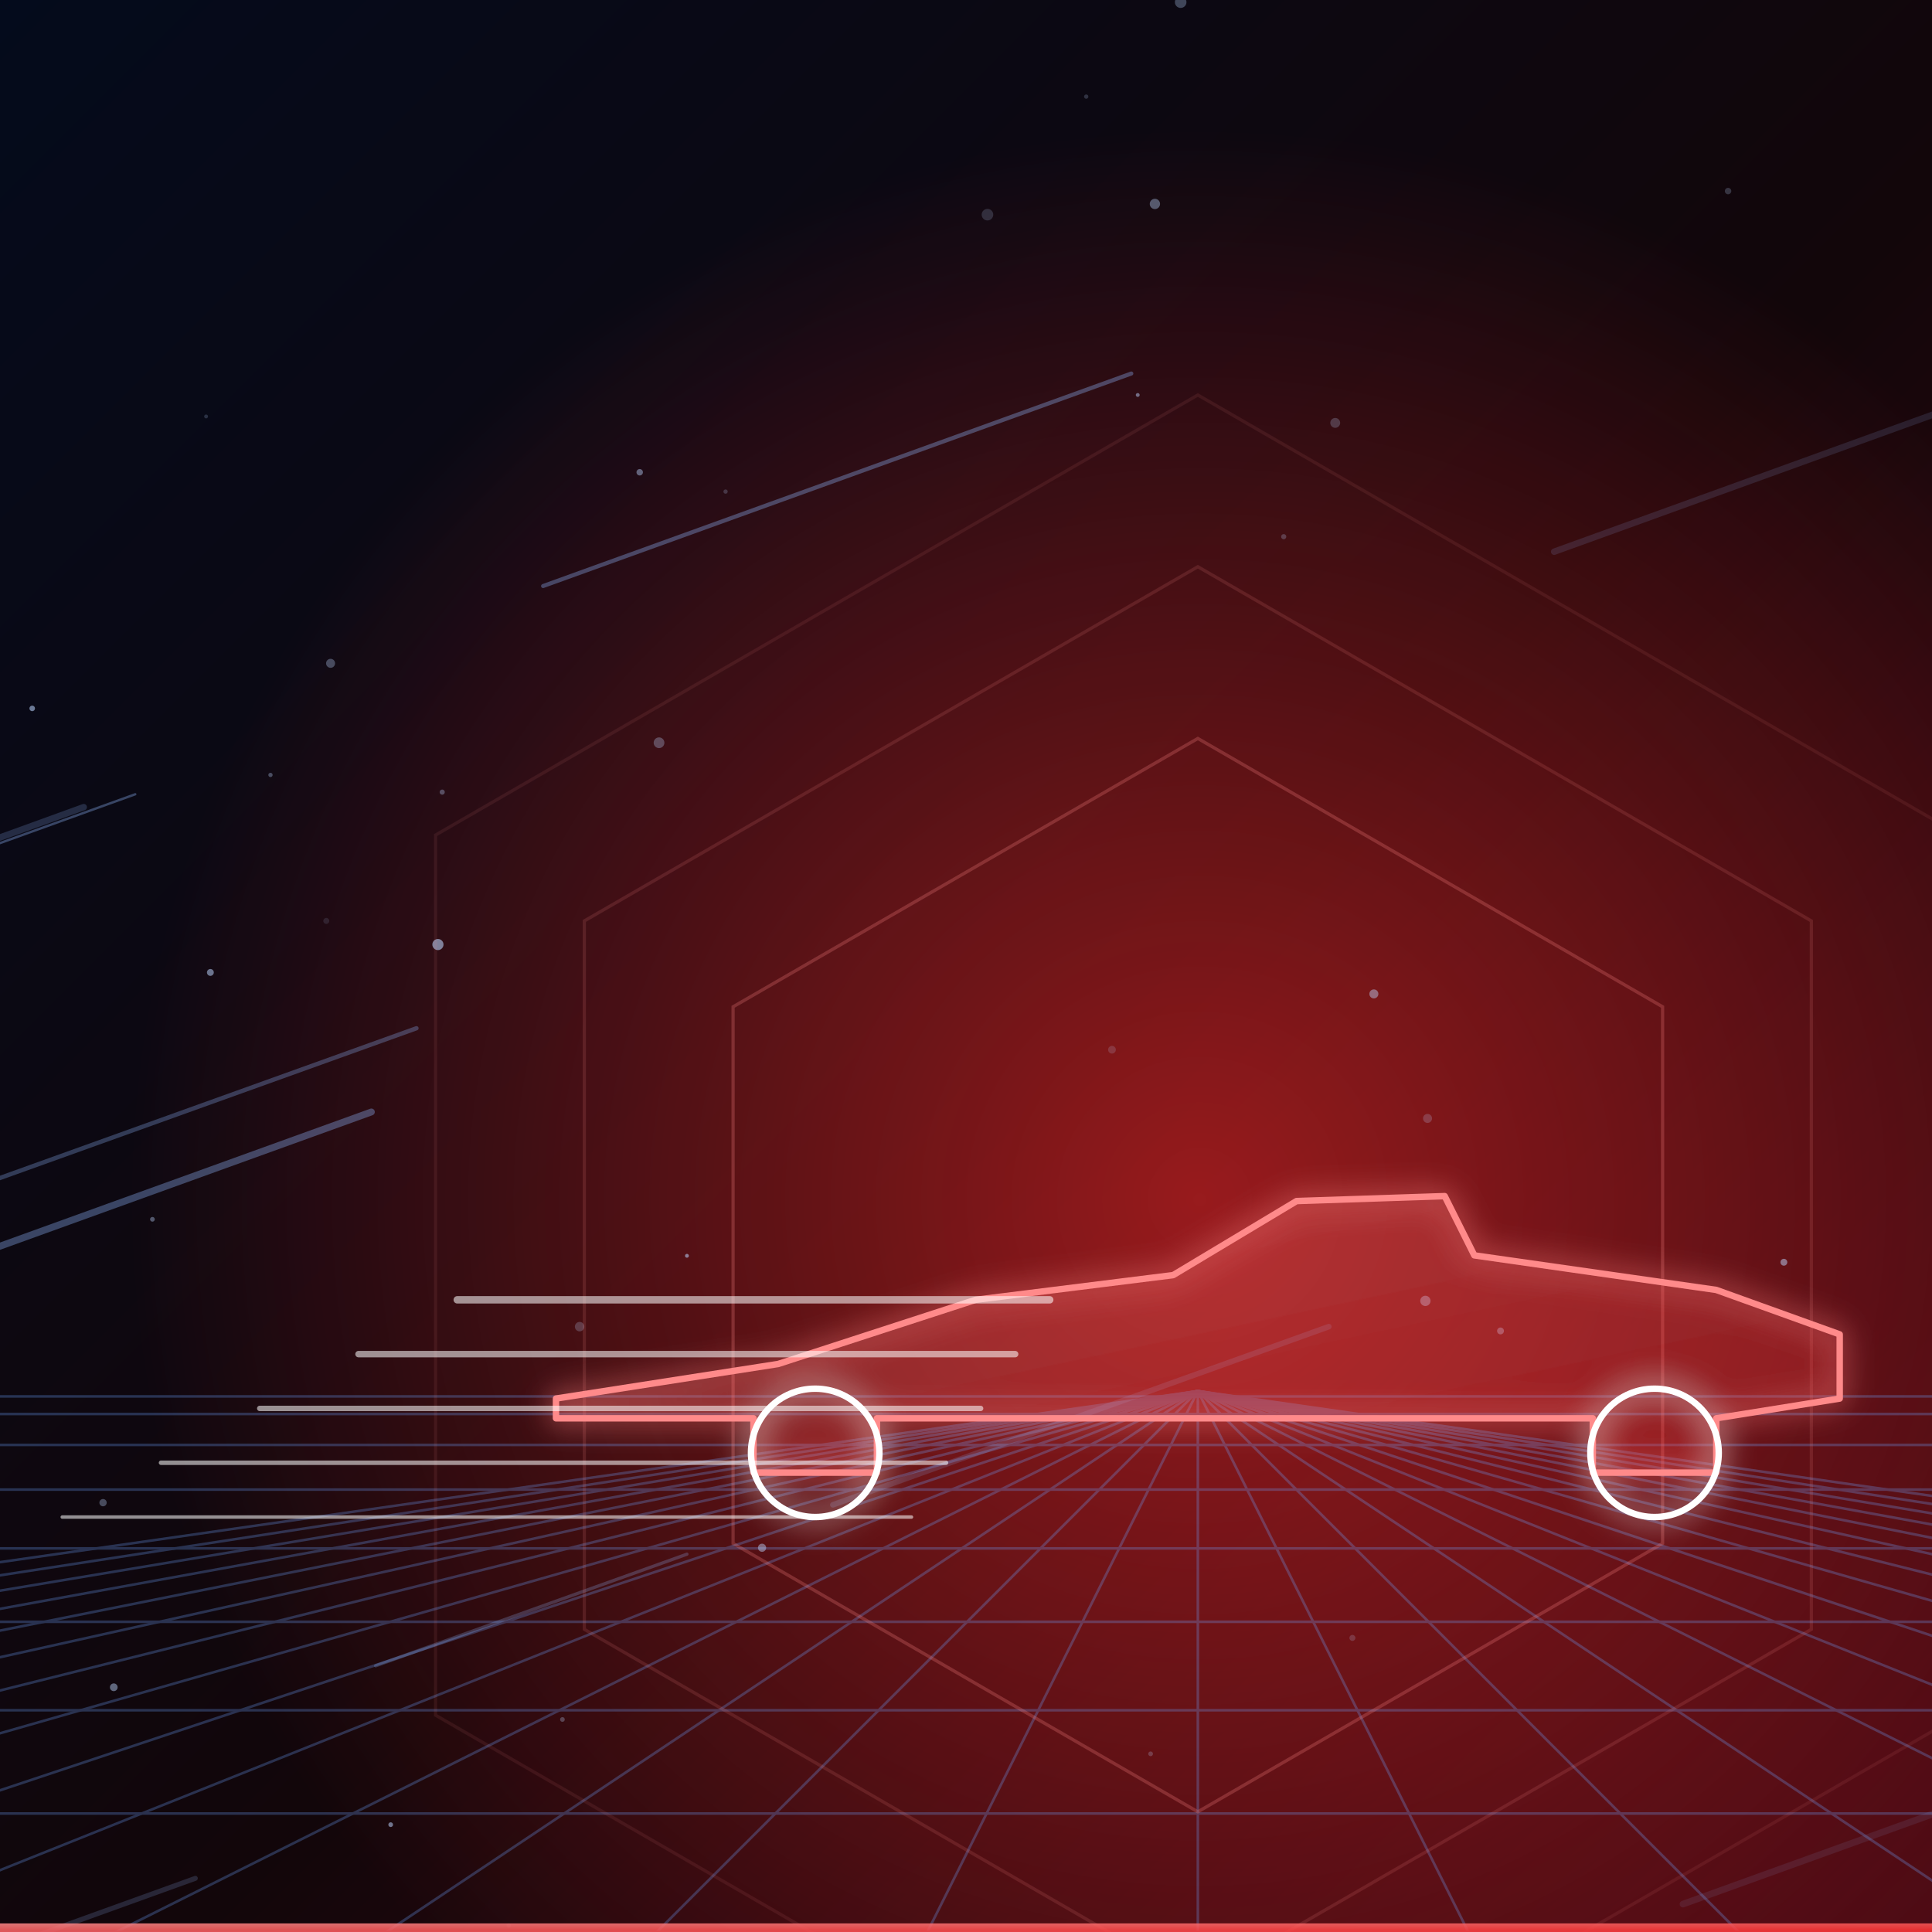
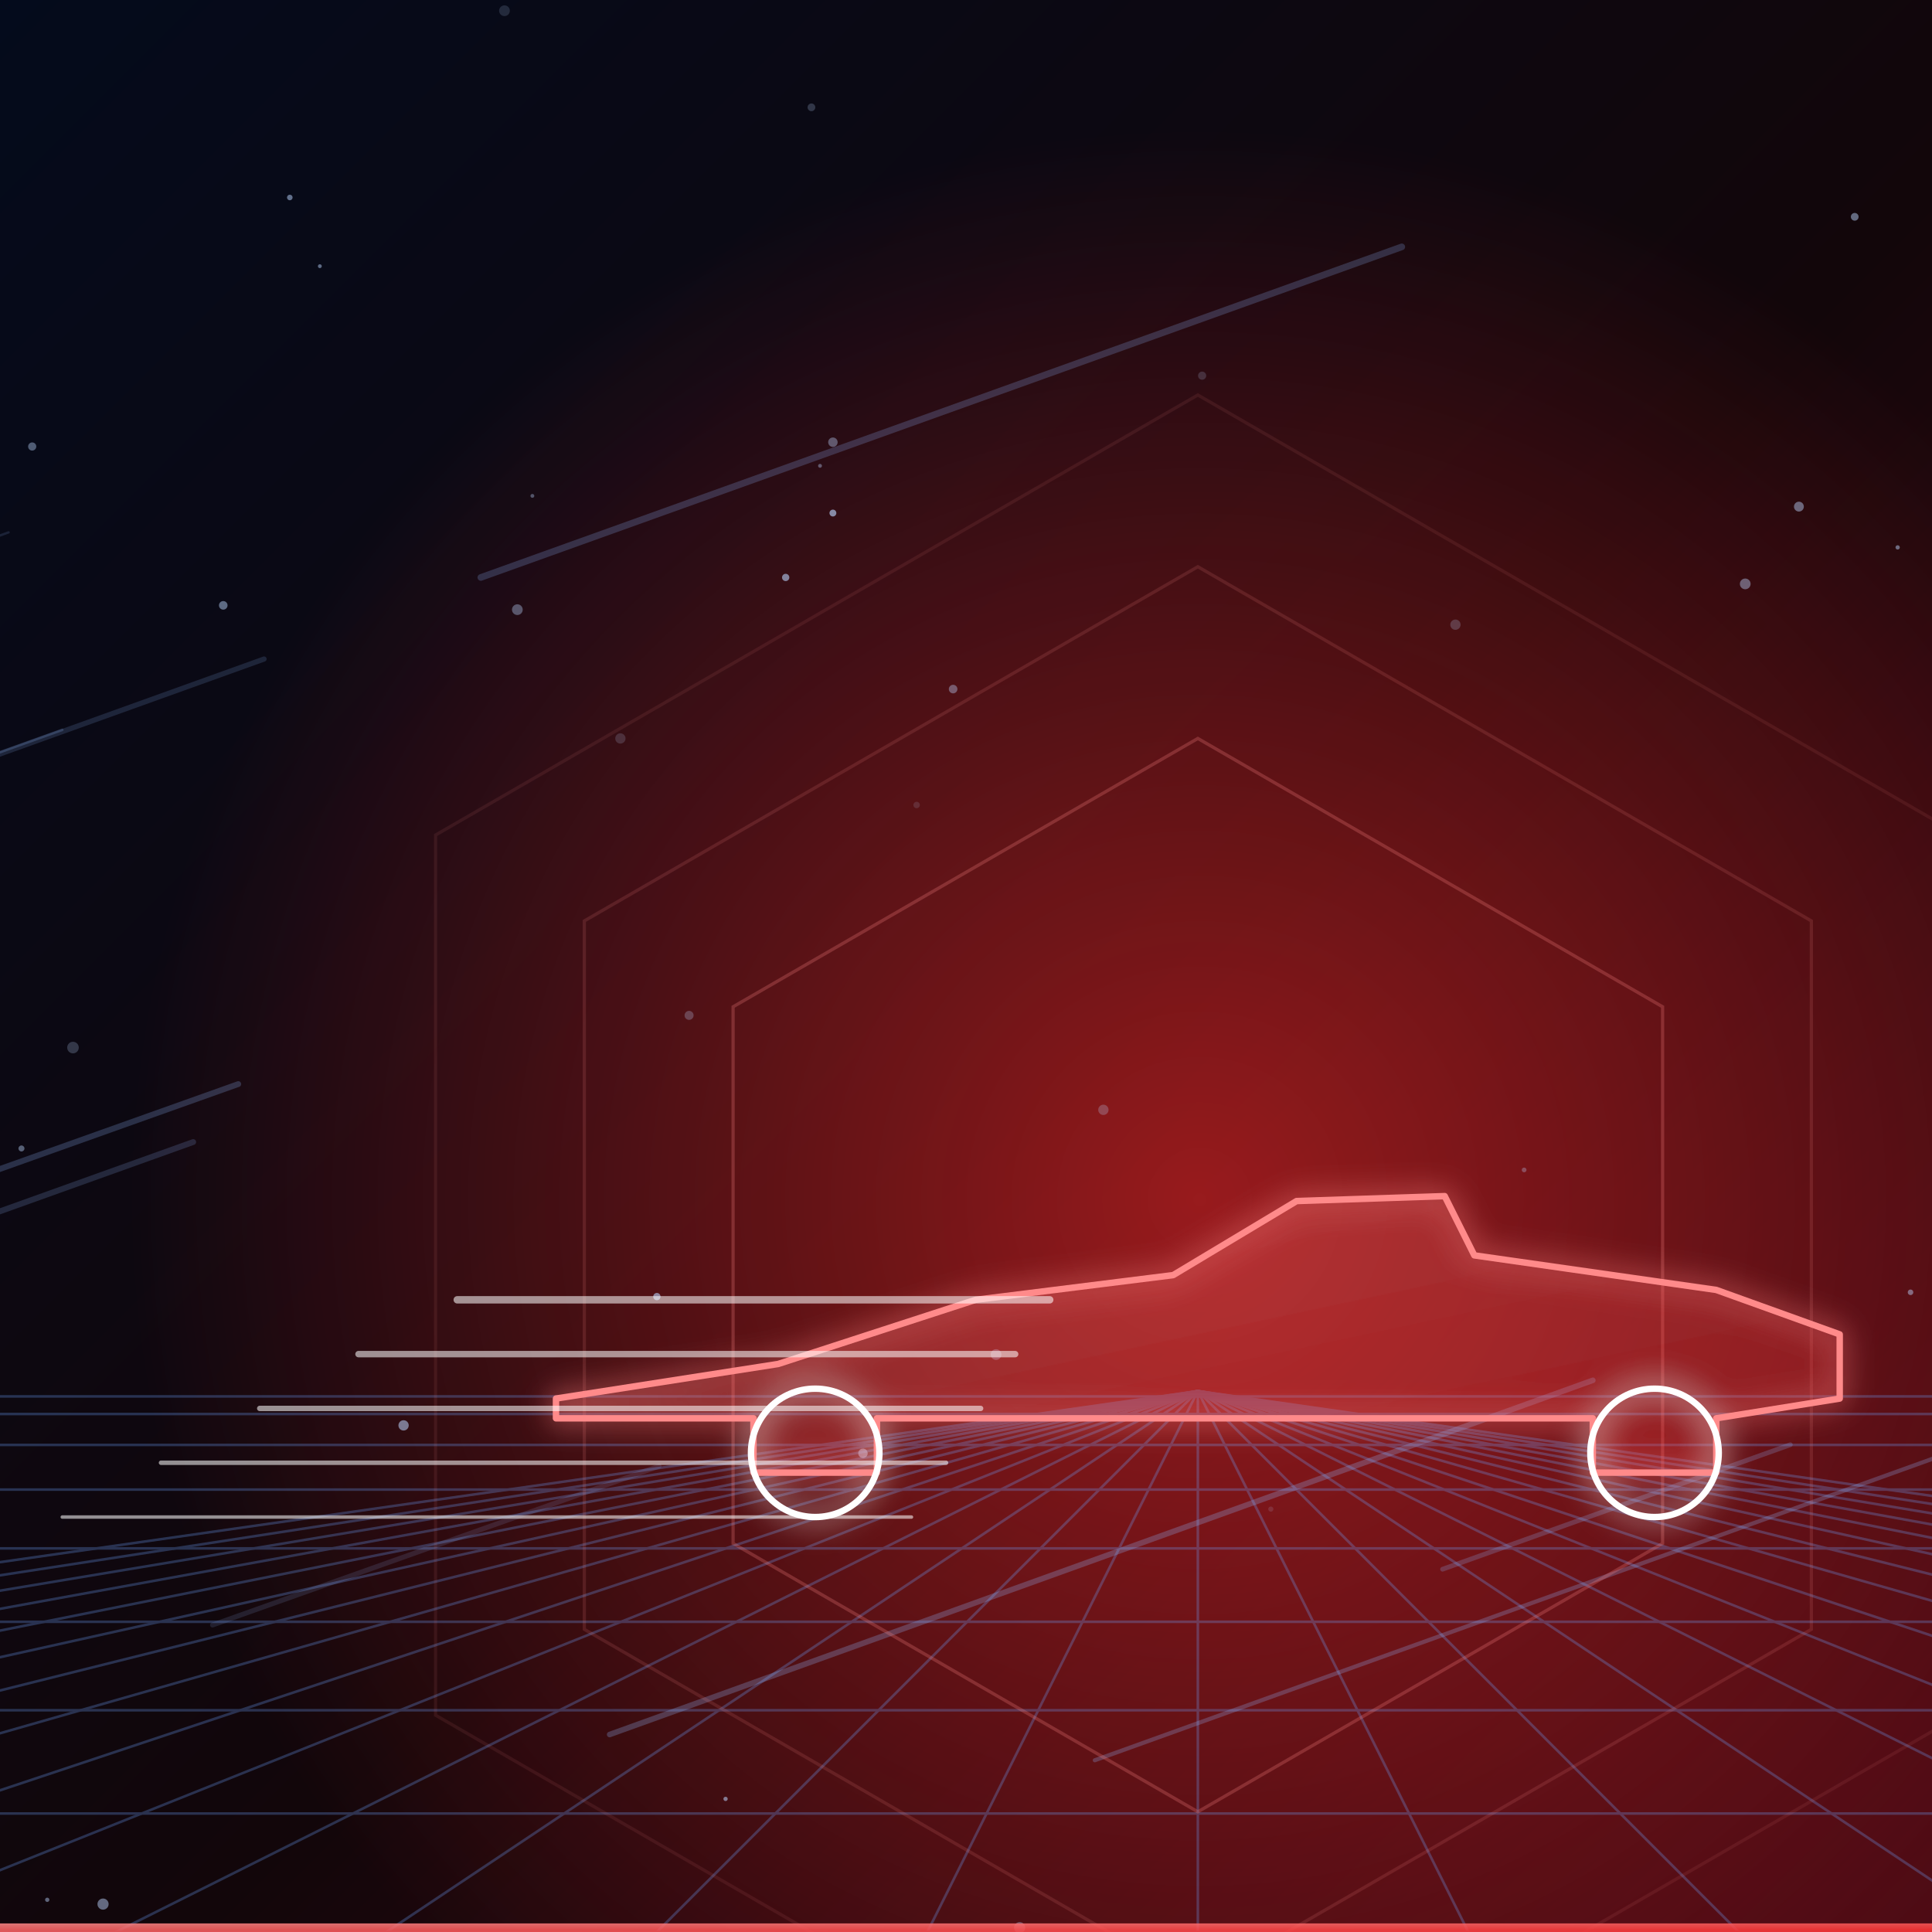
<svg xmlns="http://www.w3.org/2000/svg" viewBox="0 0 900 900" width="900" height="900" preserveAspectRatio="xMidYMid slice">
  <defs>
    <linearGradient id="bg" x1="0" y1="0" x2="1" y2="1">
      <stop offset="0" stop-color="#040b1c" />
      <stop offset=".55" stop-color="#12060a" />
      <stop offset="1" stop-color="#4a0a14" />
    </linearGradient>
    <radialGradient id="halo" cx="0.62" cy="0.62" r="0.55">
      <stop offset="0" stop-color="#ff2b2b" stop-opacity=".55" />
      <stop offset="1" stop-color="#ff2b2b" stop-opacity="0" />
    </radialGradient>
    <linearGradient id="shape" x1="0" y1="0" x2="1" y2="1">
      <stop offset="0" stop-color="#ff8a8a" />
      <stop offset="1" stop-color="#ff2b2b" />
    </linearGradient>
    <linearGradient id="fade" x1="0" y1="0" x2="0" y2="1">
      <stop offset="0" stop-color="#fff" stop-opacity="0" />
      <stop offset=".35" stop-color="#fff" stop-opacity="1" />
    </linearGradient>
    <mask id="fadeUp">
      <rect width="900" height="900" fill="url(#fade)" />
    </mask>
    <filter id="glow" x="-30%" y="-30%" width="160%" height="160%">
      <feGaussianBlur stdDeviation="6" result="b" />
      <feMerge>
        <feMergeNode in="b" />
        <feMergeNode in="SourceGraphic" />
      </feMerge>
    </filter>
  </defs>
  <rect width="900" height="900" fill="url(#bg)" />
  <rect width="900" height="900" fill="url(#halo)" />
  <g stroke="#6aa3ff" stroke-width="1.2" opacity=".28" mask="url(#fadeUp)">
    <line x1="558" y1="648" x2="-1206" y2="900" />
    <line x1="558" y1="648" x2="-1080" y2="900" />
    <line x1="558" y1="648" x2="-954" y2="900" />
    <line x1="558" y1="648" x2="-828" y2="900" />
    <line x1="558" y1="648" x2="-702" y2="900" />
    <line x1="558" y1="648" x2="-576" y2="900" />
    <line x1="558" y1="648" x2="-450" y2="900" />
    <line x1="558" y1="648" x2="-324" y2="900" />
    <line x1="558" y1="648" x2="-198" y2="900" />
    <line x1="558" y1="648" x2="-72" y2="900" />
    <line x1="558" y1="648" x2="54" y2="900" />
    <line x1="558" y1="648" x2="180" y2="900" />
    <line x1="558" y1="648" x2="306" y2="900" />
    <line x1="558" y1="648" x2="432" y2="900" />
    <line x1="558" y1="648" x2="558" y2="900" />
    <line x1="558" y1="648" x2="684" y2="900" />
    <line x1="558" y1="648" x2="810" y2="900" />
    <line x1="558" y1="648" x2="936" y2="900" />
    <line x1="558" y1="648" x2="1062" y2="900" />
    <line x1="558" y1="648" x2="1188" y2="900" />
    <line x1="558" y1="648" x2="1314" y2="900" />
    <line x1="558" y1="648" x2="1440" y2="900" />
    <line x1="558" y1="648" x2="1566" y2="900" />
    <line x1="558" y1="648" x2="1692" y2="900" />
    <line x1="558" y1="648" x2="1818" y2="900" />
    <line x1="558" y1="648" x2="1944" y2="900" />
    <line x1="558" y1="648" x2="2070" y2="900" />
    <line x1="558" y1="648" x2="2196" y2="900" />
    <line x1="558" y1="648" x2="2322" y2="900" />
    <line x1="0" y1="650.5" x2="900" y2="650.5" />
    <line x1="0" y1="658.7" x2="900" y2="658.7" />
    <line x1="0" y1="673.1" x2="900" y2="673.1" />
    <line x1="0" y1="693.9" x2="900" y2="693.9" />
    <line x1="0" y1="721.3" x2="900" y2="721.3" />
    <line x1="0" y1="755.5" x2="900" y2="755.5" />
    <line x1="0" y1="796.7" x2="900" y2="796.7" />
    <line x1="0" y1="844.8" x2="900" y2="844.8" />
    <line x1="0" y1="900.0" x2="900" y2="900.0" />
  </g>
-   <line x1="320" y1="724" x2="175" y2="776" stroke="#8fb8ff" stroke-width="1.5" stroke-linecap="round" opacity="0.24" />
-   <line x1="63" y1="370" x2="-250" y2="483" stroke="#8fb8ff" stroke-width="1.1" stroke-linecap="round" opacity="0.34" />
-   <line x1="527" y1="174" x2="253" y2="273" stroke="#8fb8ff" stroke-width="1.9" stroke-linecap="round" opacity="0.34" />
-   <line x1="934" y1="181" x2="724" y2="257" stroke="#8fb8ff" stroke-width="3.0" stroke-linecap="round" opacity="0.14" />
-   <line x1="91" y1="875" x2="-175" y2="971" stroke="#8fb8ff" stroke-width="2.3" stroke-linecap="round" opacity="0.18" />
-   <line x1="619" y1="618" x2="388" y2="701" stroke="#8fb8ff" stroke-width="2.6" stroke-linecap="round" opacity="0.17" />
-   <line x1="39" y1="376" x2="-292" y2="496" stroke="#8fb8ff" stroke-width="3.0" stroke-linecap="round" opacity="0.20" />
-   <line x1="942" y1="830" x2="784" y2="887" stroke="#8fb8ff" stroke-width="3.1" stroke-linecap="round" opacity="0.10" />
-   <line x1="194" y1="479" x2="-290" y2="653" stroke="#8fb8ff" stroke-width="2.0" stroke-linecap="round" opacity="0.29" />
-   <line x1="173" y1="518" x2="-29" y2="591" stroke="#8fb8ff" stroke-width="3.2" stroke-linecap="round" opacity="0.35" />
-   <circle cx="270" cy="618" r="2.2" fill="#bcd6ff" opacity="0.23" />
-   <circle cx="506" cy="45" r="1.0" fill="#bcd6ff" opacity="0.20" />
-   <circle cx="307" cy="346" r="2.5" fill="#bcd6ff" opacity="0.30" />
-   <circle cx="298" cy="220" r="1.5" fill="#bcd6ff" opacity="0.43" />
-   <circle cx="831" cy="588" r="1.6" fill="#bcd6ff" opacity="0.49" />
-   <circle cx="630" cy="763" r="1.4" fill="#bcd6ff" opacity="0.19" />
-   <circle cx="550" cy="1" r="2.7" fill="#bcd6ff" opacity="0.30" />
-   <circle cx="71" cy="568" r="1.1" fill="#bcd6ff" opacity="0.38" />
-   <circle cx="262" cy="801" r="1.1" fill="#bcd6ff" opacity="0.28" />
-   <circle cx="320" cy="585" r="0.9" fill="#bcd6ff" opacity="0.55" />
-   <circle cx="665" cy="521" r="2.1" fill="#bcd6ff" opacity="0.21" />
-   <circle cx="664" cy="606" r="2.4" fill="#bcd6ff" opacity="0.41" />
-   <circle cx="538" cy="95" r="2.4" fill="#bcd6ff" opacity="0.39" />
-   <circle cx="98" cy="453" r="1.6" fill="#bcd6ff" opacity="0.52" />
-   <circle cx="699" cy="620" r="1.6" fill="#bcd6ff" opacity="0.38" />
-   <circle cx="206" cy="369" r="1.2" fill="#bcd6ff" opacity="0.33" />
-   <circle cx="15" cy="330" r="1.3" fill="#bcd6ff" opacity="0.55" />
-   <circle cx="53" cy="786" r="1.8" fill="#bcd6ff" opacity="0.46" />
-   <circle cx="622" cy="197" r="2.3" fill="#bcd6ff" opacity="0.23" />
-   <circle cx="182" cy="850" r="1.1" fill="#bcd6ff" opacity="0.53" />
-   <circle cx="338" cy="229" r="1.0" fill="#bcd6ff" opacity="0.21" />
-   <circle cx="126" cy="361" r="1.0" fill="#bcd6ff" opacity="0.33" />
-   <circle cx="48" cy="700" r="1.7" fill="#bcd6ff" opacity="0.33" />
-   <circle cx="805" cy="89" r="1.5" fill="#bcd6ff" opacity="0.22" />
-   <circle cx="518" cy="489" r="1.8" fill="#bcd6ff" opacity="0.17" />
-   <circle cx="460" cy="100" r="2.7" fill="#bcd6ff" opacity="0.18" />
-   <circle cx="355" cy="721" r="1.9" fill="#bcd6ff" opacity="0.45" />
-   <circle cx="536" cy="817" r="1.1" fill="#bcd6ff" opacity="0.23" />
-   <circle cx="204" cy="440" r="2.6" fill="#bcd6ff" opacity="0.57" />
-   <circle cx="640" cy="463" r="2.1" fill="#bcd6ff" opacity="0.44" />
-   <circle cx="96" cy="194" r="0.9" fill="#bcd6ff" opacity="0.19" />
-   <circle cx="530" cy="184" r="0.9" fill="#bcd6ff" opacity="0.48" />
-   <circle cx="598" cy="250" r="1.2" fill="#bcd6ff" opacity="0.24" />
-   <circle cx="152" cy="429" r="1.4" fill="#bcd6ff" opacity="0.12" />
-   <circle cx="237" cy="897" r="1.0" fill="#bcd6ff" opacity="0.12" />
-   <circle cx="154" cy="309" r="2.1" fill="#bcd6ff" opacity="0.32" />
+   <line x1="834" y1="673" x2="672" y2="731" stroke="#8fb8ff" stroke-width="2.2" stroke-linecap="round" opacity="0.22" />
+   <line x1="111" y1="505" x2="-49" y2="562" stroke="#8fb8ff" stroke-width="2.7" stroke-linecap="round" opacity="0.23" />
+   <line x1="307" y1="683" x2="99" y2="757" stroke="#8fb8ff" stroke-width="2.3" stroke-linecap="round" opacity="0.14" />
+   <line x1="123" y1="307" x2="-169" y2="412" stroke="#8fb8ff" stroke-width="2.4" stroke-linecap="round" opacity="0.16" />
+   <line x1="949" y1="662" x2="510" y2="820" stroke="#8fb8ff" stroke-width="1.9" stroke-linecap="round" opacity="0.25" />
+   <line x1="90" y1="532" x2="-412" y2="712" stroke="#8fb8ff" stroke-width="2.7" stroke-linecap="round" opacity="0.18" />
+   <line x1="653" y1="115" x2="224" y2="269" stroke="#8fb8ff" stroke-width="3.1" stroke-linecap="round" opacity="0.22" />
+   <line x1="29" y1="340" x2="-233" y2="434" stroke="#8fb8ff" stroke-width="1.2" stroke-linecap="round" opacity="0.20" />
+   <line x1="742" y1="643" x2="284" y2="808" stroke="#8fb8ff" stroke-width="2.6" stroke-linecap="round" opacity="0.26" />
+   <line x1="4" y1="248" x2="-284" y2="352" stroke="#8fb8ff" stroke-width="1.1" stroke-linecap="round" opacity="0.14" />
+   <circle cx="306" cy="604" r="1.7" fill="#bcd6ff" opacity="0.59" />
+   <circle cx="15" cy="208" r="1.9" fill="#bcd6ff" opacity="0.40" />
+   <circle cx="514" cy="517" r="2.4" fill="#bcd6ff" opacity="0.25" />
+   <circle cx="884" cy="255" r="1.0" fill="#bcd6ff" opacity="0.47" />
+   <circle cx="104" cy="282" r="2.0" fill="#bcd6ff" opacity="0.47" />
+   <circle cx="388" cy="206" r="2.2" fill="#bcd6ff" opacity="0.38" />
+   <circle cx="388" cy="239" r="1.6" fill="#bcd6ff" opacity="0.62" />
+   <circle cx="560" cy="175" r="1.9" fill="#bcd6ff" opacity="0.18" />
+   <circle cx="444" cy="321" r="2.0" fill="#bcd6ff" opacity="0.38" />
+   <circle cx="188" cy="664" r="2.4" fill="#bcd6ff" opacity="0.54" />
+   <circle cx="34" cy="488" r="2.7" fill="#bcd6ff" opacity="0.23" />
+   <circle cx="864" cy="101" r="1.8" fill="#bcd6ff" opacity="0.48" />
+   <circle cx="321" cy="473" r="2.1" fill="#bcd6ff" opacity="0.26" />
+   <circle cx="464" cy="631" r="2.5" fill="#bcd6ff" opacity="0.34" />
+   <circle cx="710" cy="545" r="1.1" fill="#bcd6ff" opacity="0.30" />
+   <circle cx="592" cy="703" r="1.2" fill="#bcd6ff" opacity="0.14" />
+   <circle cx="427" cy="375" r="1.5" fill="#bcd6ff" opacity="0.14" />
+   <circle cx="475" cy="898" r="2.6" fill="#bcd6ff" opacity="0.38" />
+   <circle cx="149" cy="124" r="0.9" fill="#bcd6ff" opacity="0.47" />
+   <circle cx="813" cy="272" r="2.5" fill="#bcd6ff" opacity="0.42" />
+   <circle cx="22" cy="885" r="1.0" fill="#bcd6ff" opacity="0.45" />
+   <circle cx="48" cy="887" r="2.6" fill="#bcd6ff" opacity="0.48" />
+   <circle cx="338" cy="838" r="1.0" fill="#bcd6ff" opacity="0.54" />
+   <circle cx="235" cy="5" r="2.5" fill="#bcd6ff" opacity="0.16" />
+   <circle cx="135" cy="92" r="1.3" fill="#bcd6ff" opacity="0.50" />
+   <circle cx="678" cy="291" r="2.4" fill="#bcd6ff" opacity="0.22" />
+   <circle cx="402" cy="677" r="2.2" fill="#bcd6ff" opacity="0.51" />
+   <circle cx="366" cy="269" r="1.7" fill="#bcd6ff" opacity="0.58" />
+   <circle cx="10" cy="535" r="1.4" fill="#bcd6ff" opacity="0.42" />
+   <circle cx="241" cy="284" r="2.5" fill="#bcd6ff" opacity="0.37" />
+   <circle cx="838" cy="236" r="2.3" fill="#bcd6ff" opacity="0.45" />
+   <circle cx="289" cy="344" r="2.4" fill="#bcd6ff" opacity="0.17" />
+   <circle cx="378" cy="50" r="1.8" fill="#bcd6ff" opacity="0.22" />
+   <circle cx="248" cy="231" r="0.9" fill="#bcd6ff" opacity="0.36" />
+   <circle cx="890" cy="602" r="1.3" fill="#bcd6ff" opacity="0.46" />
+   <circle cx="382" cy="217" r="0.9" fill="#bcd6ff" opacity="0.38" />
  <g opacity=".9">
    <polygon points="774.5,719.0 558.0,844.0 341.5,719.0 341.5,469.0 558.0,344.0 774.5,469.0" fill="none" stroke="#ff8a8a" stroke-width="1.5" opacity="0.28" />
    <polygon points="843.8,759.0 558.0,924.0 272.2,759.0 272.2,429.0 558.0,264.0 843.8,429.0" fill="none" stroke="#ff8a8a" stroke-width="1.5" opacity="0.16" />
    <polygon points="913.1,799.0 558.0,1004.0 202.9,799.0 202.9,389.0 558.0,184.0 913.1,389.0" fill="none" stroke="#ff8a8a" stroke-width="1.5" opacity="0.1" />
  </g>
  <g filter="url(#glow)" transform="translate(259 525) scale(1.15)">
    <path d="M0 110 L90 96 L170 70 L250 60 L300 30 L360 28 L372 52 L470 66 L520 84 L520 110 L470 118 L470 140 L420 140 L420 118 L130 118 L130 140 L80 140 L80 118 L0 118 Z" fill="url(#shape)" fill-opacity=".16" stroke="#ff8a8a" stroke-width="2.609" stroke-linejoin="round" />
    <circle cx="105" cy="132" r="26" fill="none" stroke="#ffffff" stroke-width="2.609" />
    <circle cx="445" cy="132" r="26" fill="none" stroke="#ffffff" stroke-width="2.609" />
  </g>
  <g stroke="#ffffff" stroke-linecap="round" opacity=".55">
    <line x1="213" y1="605.5" x2="489" y2="605.5" stroke-width="3.45" />
    <line x1="167" y1="630.8" x2="472.9" y2="630.8" stroke-width="2.99" />
    <line x1="121" y1="656.1" x2="456.8" y2="656.1" stroke-width="2.53" />
    <line x1="75" y1="681.4" x2="440.7" y2="681.4" stroke-width="2.07" />
    <line x1="29" y1="706.7" x2="424.6" y2="706.7" stroke-width="1.61" />
  </g>
  <rect y="896" width="900" height="4" fill="url(#shape)" opacity=".85" />
</svg>
